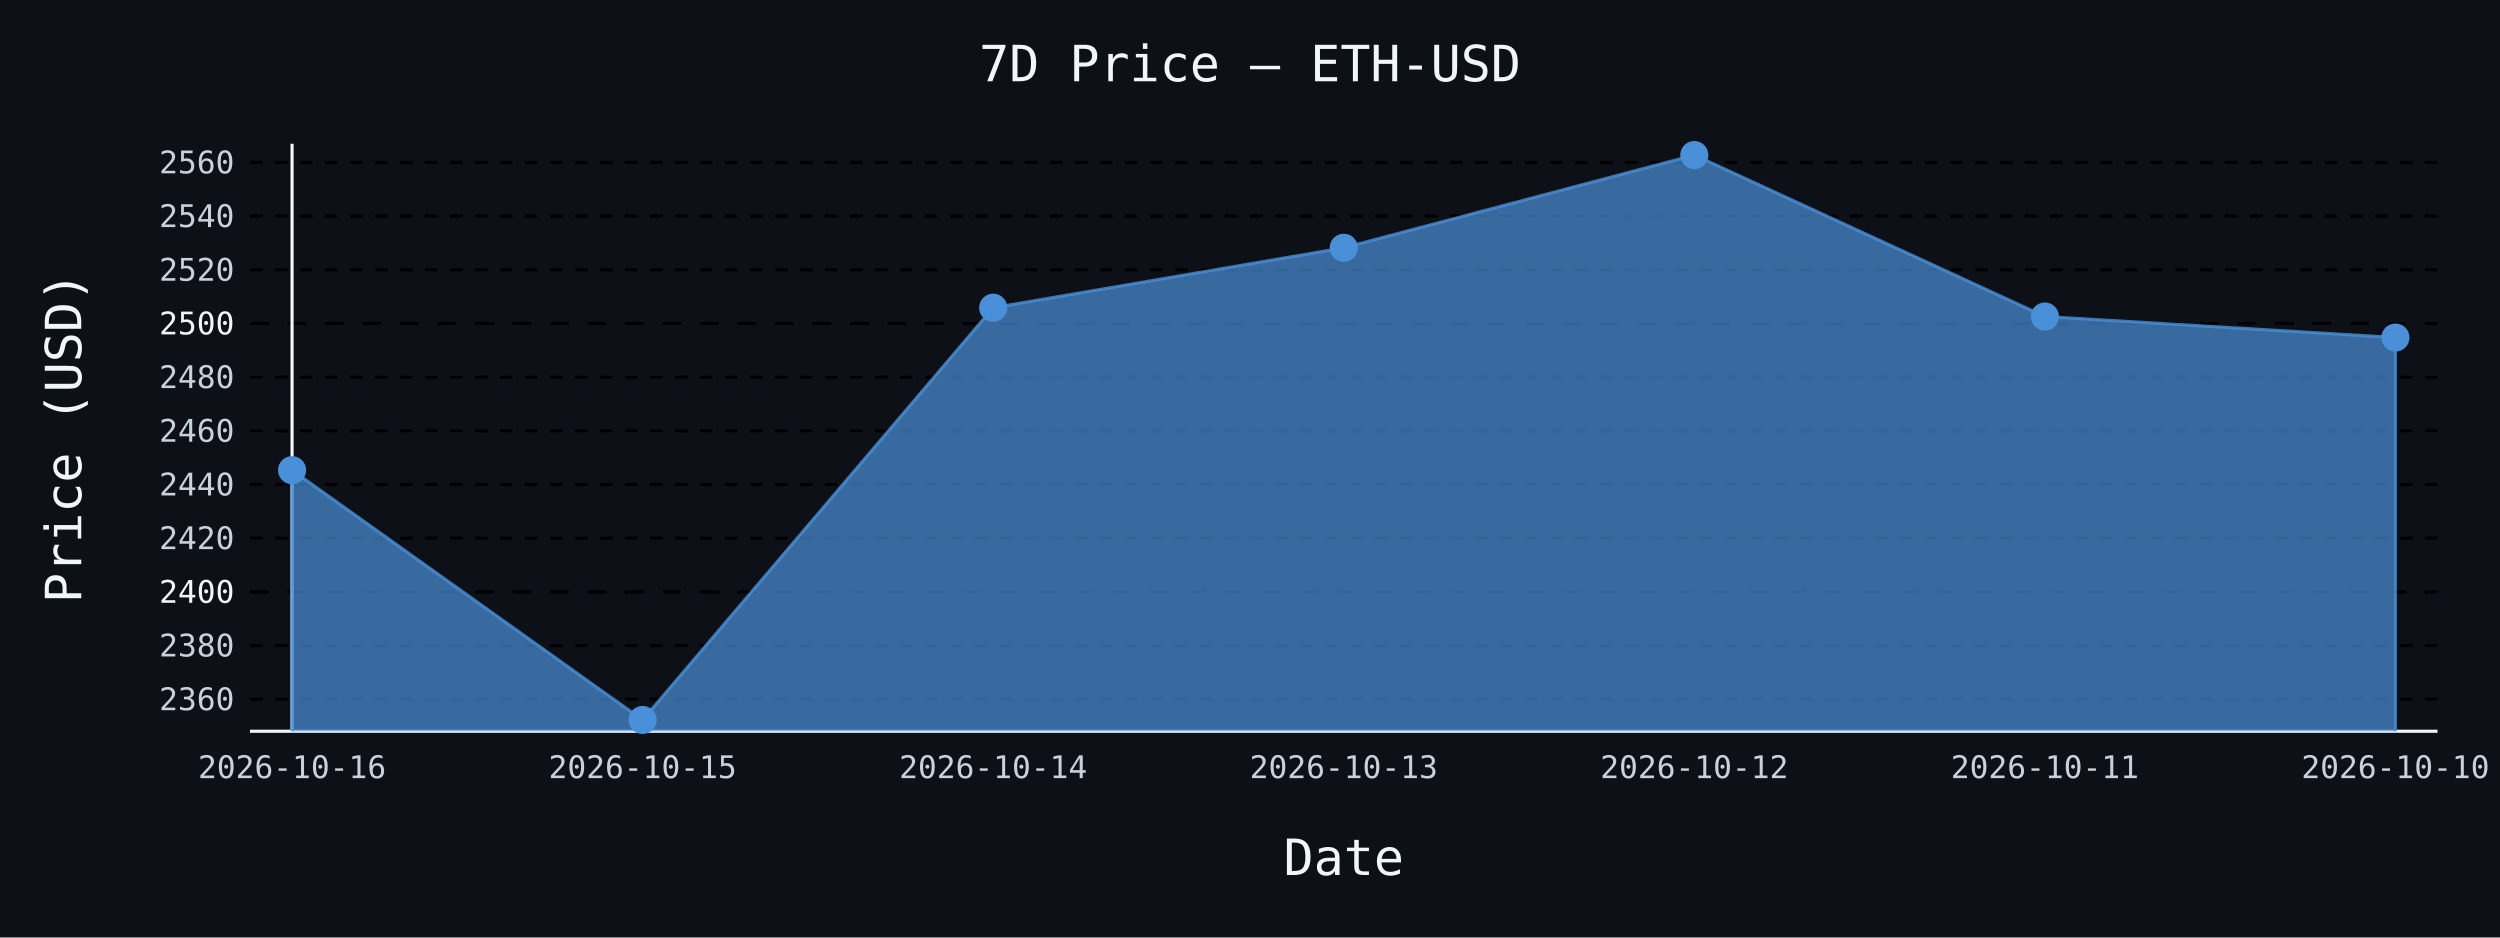
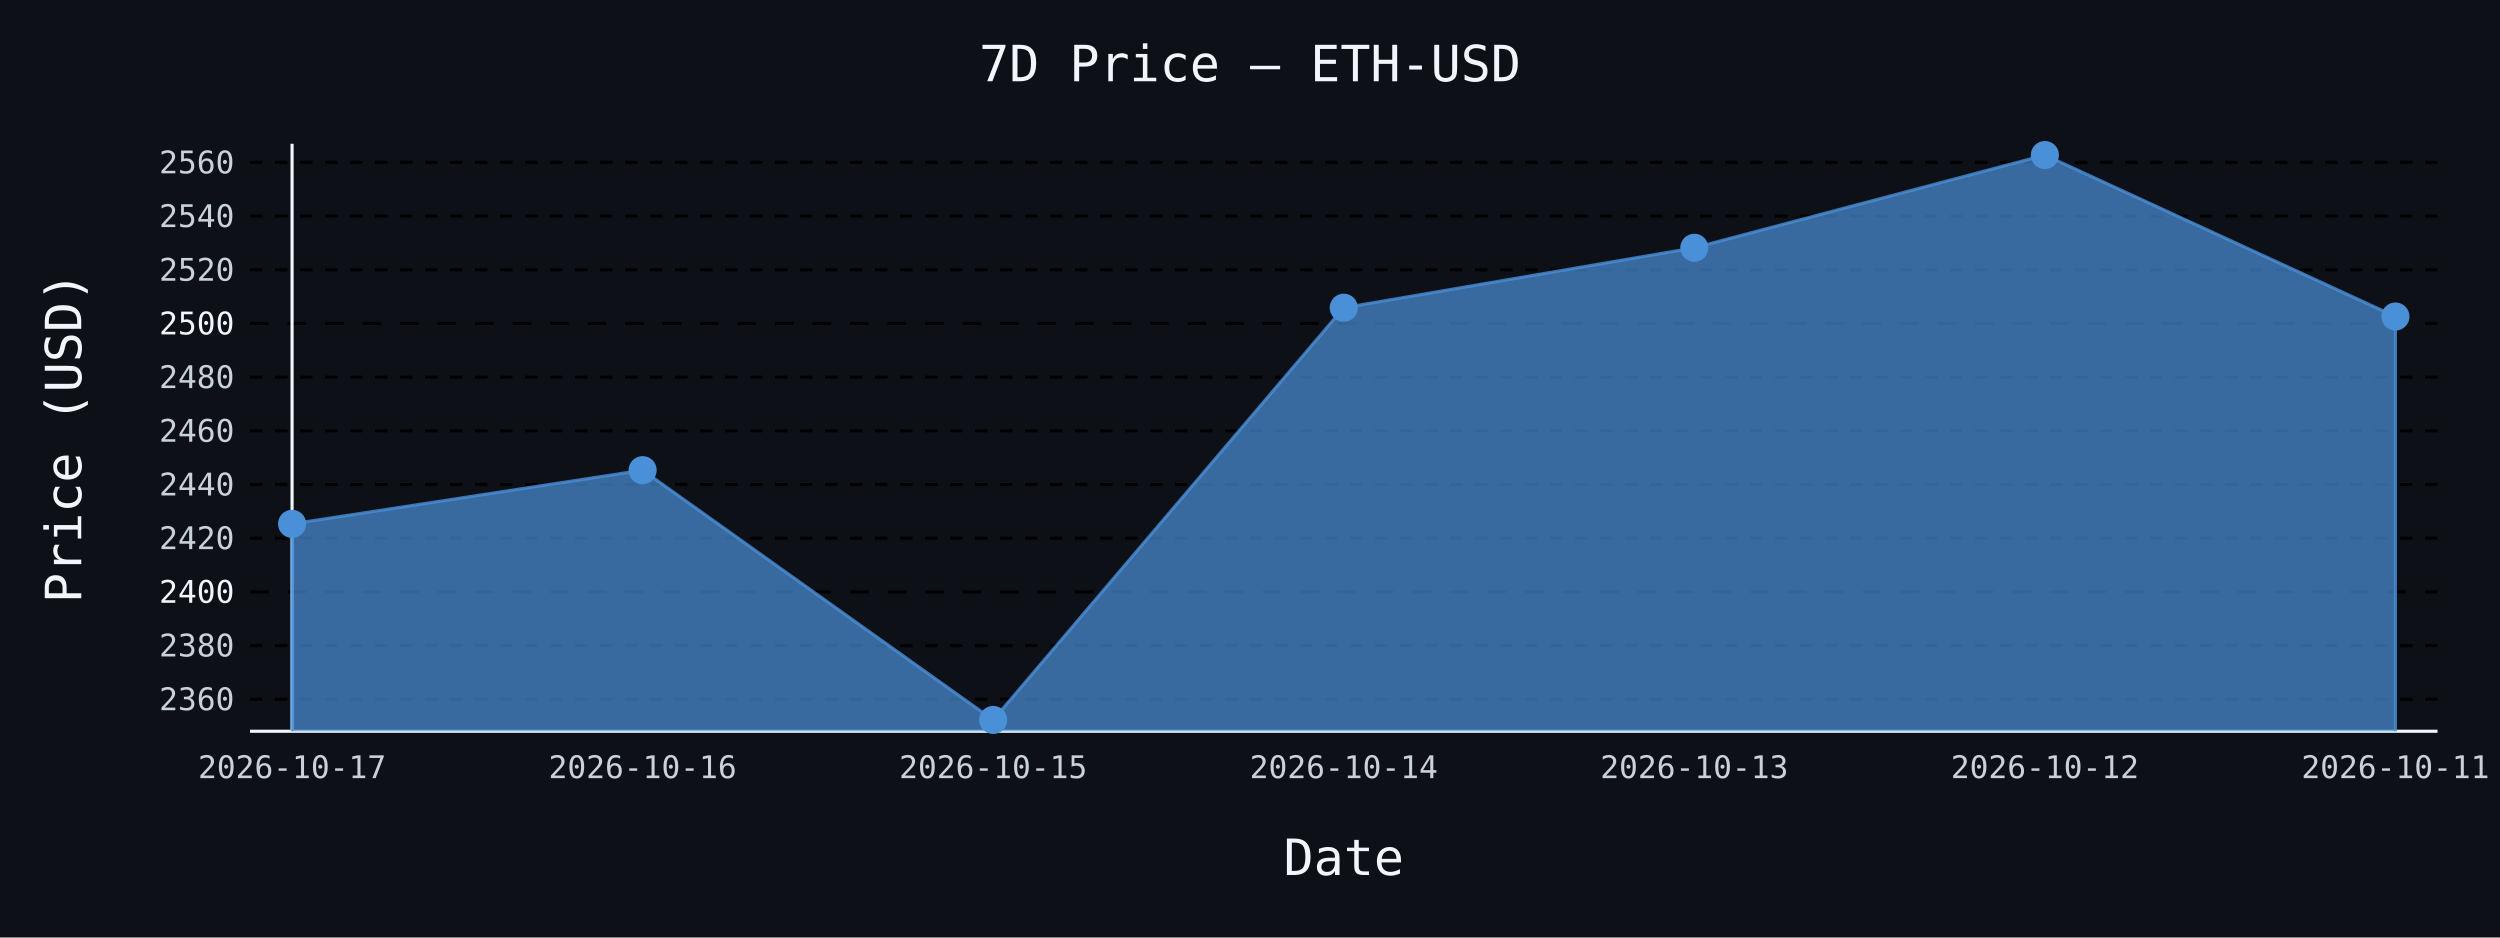
- <svg xmlns="http://www.w3.org/2000/svg" id="chart-c8724823-4eb8-4701-8a7e-bcf45b7bd8c8" class="pygal-chart" viewBox="0 0 800 300">
+ <svg xmlns="http://www.w3.org/2000/svg" id="chart-6c146a5d-b68c-4868-adaf-4f5b909d5c28" class="pygal-chart" viewBox="0 0 800 300">
  <defs>
-     <style type="text/css">#chart-c8724823-4eb8-4701-8a7e-bcf45b7bd8c8{-webkit-user-select:none;-webkit-font-smoothing:antialiased;font-family:monospace}#chart-c8724823-4eb8-4701-8a7e-bcf45b7bd8c8 .title{font-family:monospace;font-size:16px}#chart-c8724823-4eb8-4701-8a7e-bcf45b7bd8c8 .legends .legend text{font-family:monospace;font-size:14px}#chart-c8724823-4eb8-4701-8a7e-bcf45b7bd8c8 .axis text{font-family:monospace;font-size:10px}#chart-c8724823-4eb8-4701-8a7e-bcf45b7bd8c8 .axis text.major{font-family:monospace;font-size:10px}#chart-c8724823-4eb8-4701-8a7e-bcf45b7bd8c8 .text-overlay text.value{font-family:monospace;font-size:16px}#chart-c8724823-4eb8-4701-8a7e-bcf45b7bd8c8 .text-overlay text.label{font-family:monospace;font-size:10px}#chart-c8724823-4eb8-4701-8a7e-bcf45b7bd8c8 .tooltip{font-family:monospace;font-size:14px}#chart-c8724823-4eb8-4701-8a7e-bcf45b7bd8c8 text.no_data{font-family:monospace;font-size:64px}
- #chart-c8724823-4eb8-4701-8a7e-bcf45b7bd8c8{background-color:#0d1117}#chart-c8724823-4eb8-4701-8a7e-bcf45b7bd8c8 path,#chart-c8724823-4eb8-4701-8a7e-bcf45b7bd8c8 line,#chart-c8724823-4eb8-4701-8a7e-bcf45b7bd8c8 rect,#chart-c8724823-4eb8-4701-8a7e-bcf45b7bd8c8 circle{-webkit-transition:150ms;-moz-transition:150ms;transition:150ms}#chart-c8724823-4eb8-4701-8a7e-bcf45b7bd8c8 .graph &gt; .background{fill:#0d1117}#chart-c8724823-4eb8-4701-8a7e-bcf45b7bd8c8 .plot &gt; .background{fill:#0d1117}#chart-c8724823-4eb8-4701-8a7e-bcf45b7bd8c8 .graph{fill:#c9d1d9}#chart-c8724823-4eb8-4701-8a7e-bcf45b7bd8c8 text.no_data{fill:#f0f6fc}#chart-c8724823-4eb8-4701-8a7e-bcf45b7bd8c8 .title{fill:#f0f6fc}#chart-c8724823-4eb8-4701-8a7e-bcf45b7bd8c8 .legends .legend text{fill:#c9d1d9}#chart-c8724823-4eb8-4701-8a7e-bcf45b7bd8c8 .legends .legend:hover text{fill:#f0f6fc}#chart-c8724823-4eb8-4701-8a7e-bcf45b7bd8c8 .axis .line{stroke:#f0f6fc}#chart-c8724823-4eb8-4701-8a7e-bcf45b7bd8c8 .axis .guide.line{stroke:#8b949e}#chart-c8724823-4eb8-4701-8a7e-bcf45b7bd8c8 .axis .major.line{stroke:#c9d1d9}#chart-c8724823-4eb8-4701-8a7e-bcf45b7bd8c8 .axis text.major{fill:#f0f6fc}#chart-c8724823-4eb8-4701-8a7e-bcf45b7bd8c8 .axis.y .guides:hover .guide.line,#chart-c8724823-4eb8-4701-8a7e-bcf45b7bd8c8 .line-graph .axis.x .guides:hover .guide.line,#chart-c8724823-4eb8-4701-8a7e-bcf45b7bd8c8 .stackedline-graph .axis.x .guides:hover .guide.line,#chart-c8724823-4eb8-4701-8a7e-bcf45b7bd8c8 .xy-graph .axis.x .guides:hover .guide.line{stroke:#f0f6fc}#chart-c8724823-4eb8-4701-8a7e-bcf45b7bd8c8 .axis .guides:hover text{fill:#f0f6fc}#chart-c8724823-4eb8-4701-8a7e-bcf45b7bd8c8 .reactive{fill-opacity:.7;stroke-opacity:.8;stroke-width:1}#chart-c8724823-4eb8-4701-8a7e-bcf45b7bd8c8 .ci{stroke:#c9d1d9}#chart-c8724823-4eb8-4701-8a7e-bcf45b7bd8c8 .reactive.active,#chart-c8724823-4eb8-4701-8a7e-bcf45b7bd8c8 .active .reactive{fill-opacity:.8;stroke-opacity:.9;stroke-width:4}#chart-c8724823-4eb8-4701-8a7e-bcf45b7bd8c8 .ci .reactive.active{stroke-width:1.5}#chart-c8724823-4eb8-4701-8a7e-bcf45b7bd8c8 .series text{fill:#f0f6fc}#chart-c8724823-4eb8-4701-8a7e-bcf45b7bd8c8 .tooltip rect{fill:#0d1117;stroke:#f0f6fc;-webkit-transition:opacity 150ms;-moz-transition:opacity 150ms;transition:opacity 150ms}#chart-c8724823-4eb8-4701-8a7e-bcf45b7bd8c8 .tooltip .label{fill:#c9d1d9}#chart-c8724823-4eb8-4701-8a7e-bcf45b7bd8c8 .tooltip .label{fill:#c9d1d9}#chart-c8724823-4eb8-4701-8a7e-bcf45b7bd8c8 .tooltip .legend{font-size:.8em;fill:#8b949e}#chart-c8724823-4eb8-4701-8a7e-bcf45b7bd8c8 .tooltip .x_label{font-size:.6em;fill:#f0f6fc}#chart-c8724823-4eb8-4701-8a7e-bcf45b7bd8c8 .tooltip .xlink{font-size:.5em;text-decoration:underline}#chart-c8724823-4eb8-4701-8a7e-bcf45b7bd8c8 .tooltip .value{font-size:1.5em}#chart-c8724823-4eb8-4701-8a7e-bcf45b7bd8c8 .bound{font-size:.5em}#chart-c8724823-4eb8-4701-8a7e-bcf45b7bd8c8 .max-value{font-size:.75em;fill:#8b949e}#chart-c8724823-4eb8-4701-8a7e-bcf45b7bd8c8 .map-element{fill:#0d1117;stroke:#8b949e !important}#chart-c8724823-4eb8-4701-8a7e-bcf45b7bd8c8 .map-element .reactive{fill-opacity:inherit;stroke-opacity:inherit}#chart-c8724823-4eb8-4701-8a7e-bcf45b7bd8c8 .color-0,#chart-c8724823-4eb8-4701-8a7e-bcf45b7bd8c8 .color-0 a:visited{stroke:#4a90d9;fill:#4a90d9}#chart-c8724823-4eb8-4701-8a7e-bcf45b7bd8c8 .text-overlay .color-0 text{fill:black}
- #chart-c8724823-4eb8-4701-8a7e-bcf45b7bd8c8 text.no_data{text-anchor:middle}#chart-c8724823-4eb8-4701-8a7e-bcf45b7bd8c8 .guide.line{fill:none}#chart-c8724823-4eb8-4701-8a7e-bcf45b7bd8c8 .centered{text-anchor:middle}#chart-c8724823-4eb8-4701-8a7e-bcf45b7bd8c8 .title{text-anchor:middle}#chart-c8724823-4eb8-4701-8a7e-bcf45b7bd8c8 .legends .legend text{fill-opacity:1}#chart-c8724823-4eb8-4701-8a7e-bcf45b7bd8c8 .axis.x text{text-anchor:middle}#chart-c8724823-4eb8-4701-8a7e-bcf45b7bd8c8 .axis.x:not(.web) text[transform]{text-anchor:start}#chart-c8724823-4eb8-4701-8a7e-bcf45b7bd8c8 .axis.x:not(.web) text[transform].backwards{text-anchor:end}#chart-c8724823-4eb8-4701-8a7e-bcf45b7bd8c8 .axis.y text{text-anchor:end}#chart-c8724823-4eb8-4701-8a7e-bcf45b7bd8c8 .axis.y text[transform].backwards{text-anchor:start}#chart-c8724823-4eb8-4701-8a7e-bcf45b7bd8c8 .axis.y2 text{text-anchor:start}#chart-c8724823-4eb8-4701-8a7e-bcf45b7bd8c8 .axis.y2 text[transform].backwards{text-anchor:end}#chart-c8724823-4eb8-4701-8a7e-bcf45b7bd8c8 .axis .guide.line{stroke-dasharray:4,4;stroke:black}#chart-c8724823-4eb8-4701-8a7e-bcf45b7bd8c8 .axis .major.guide.line{stroke-dasharray:6,6;stroke:black}#chart-c8724823-4eb8-4701-8a7e-bcf45b7bd8c8 .horizontal .axis.y .guide.line,#chart-c8724823-4eb8-4701-8a7e-bcf45b7bd8c8 .horizontal .axis.y2 .guide.line,#chart-c8724823-4eb8-4701-8a7e-bcf45b7bd8c8 .vertical .axis.x .guide.line{opacity:0}#chart-c8724823-4eb8-4701-8a7e-bcf45b7bd8c8 .horizontal .axis.always_show .guide.line,#chart-c8724823-4eb8-4701-8a7e-bcf45b7bd8c8 .vertical .axis.always_show .guide.line{opacity:1 !important}#chart-c8724823-4eb8-4701-8a7e-bcf45b7bd8c8 .axis.y .guides:hover .guide.line,#chart-c8724823-4eb8-4701-8a7e-bcf45b7bd8c8 .axis.y2 .guides:hover .guide.line,#chart-c8724823-4eb8-4701-8a7e-bcf45b7bd8c8 .axis.x .guides:hover .guide.line{opacity:1}#chart-c8724823-4eb8-4701-8a7e-bcf45b7bd8c8 .axis .guides:hover text{opacity:1}#chart-c8724823-4eb8-4701-8a7e-bcf45b7bd8c8 .nofill{fill:none}#chart-c8724823-4eb8-4701-8a7e-bcf45b7bd8c8 .subtle-fill{fill-opacity:.2}#chart-c8724823-4eb8-4701-8a7e-bcf45b7bd8c8 .dot{stroke-width:1px;fill-opacity:1;stroke-opacity:1}#chart-c8724823-4eb8-4701-8a7e-bcf45b7bd8c8 .dot.active{stroke-width:5px}#chart-c8724823-4eb8-4701-8a7e-bcf45b7bd8c8 .dot.negative{fill:transparent}#chart-c8724823-4eb8-4701-8a7e-bcf45b7bd8c8 text,#chart-c8724823-4eb8-4701-8a7e-bcf45b7bd8c8 tspan{stroke:none !important}#chart-c8724823-4eb8-4701-8a7e-bcf45b7bd8c8 .series text.active{opacity:1}#chart-c8724823-4eb8-4701-8a7e-bcf45b7bd8c8 .tooltip rect{fill-opacity:.95;stroke-width:.5}#chart-c8724823-4eb8-4701-8a7e-bcf45b7bd8c8 .tooltip text{fill-opacity:1}#chart-c8724823-4eb8-4701-8a7e-bcf45b7bd8c8 .showable{visibility:hidden}#chart-c8724823-4eb8-4701-8a7e-bcf45b7bd8c8 .showable.shown{visibility:visible}#chart-c8724823-4eb8-4701-8a7e-bcf45b7bd8c8 .gauge-background{fill:rgba(229,229,229,1);stroke:none}#chart-c8724823-4eb8-4701-8a7e-bcf45b7bd8c8 .bg-lines{stroke:#0d1117;stroke-width:2px}</style>
+     <style type="text/css">#chart-6c146a5d-b68c-4868-adaf-4f5b909d5c28{-webkit-user-select:none;-webkit-font-smoothing:antialiased;font-family:monospace}#chart-6c146a5d-b68c-4868-adaf-4f5b909d5c28 .title{font-family:monospace;font-size:16px}#chart-6c146a5d-b68c-4868-adaf-4f5b909d5c28 .legends .legend text{font-family:monospace;font-size:14px}#chart-6c146a5d-b68c-4868-adaf-4f5b909d5c28 .axis text{font-family:monospace;font-size:10px}#chart-6c146a5d-b68c-4868-adaf-4f5b909d5c28 .axis text.major{font-family:monospace;font-size:10px}#chart-6c146a5d-b68c-4868-adaf-4f5b909d5c28 .text-overlay text.value{font-family:monospace;font-size:16px}#chart-6c146a5d-b68c-4868-adaf-4f5b909d5c28 .text-overlay text.label{font-family:monospace;font-size:10px}#chart-6c146a5d-b68c-4868-adaf-4f5b909d5c28 .tooltip{font-family:monospace;font-size:14px}#chart-6c146a5d-b68c-4868-adaf-4f5b909d5c28 text.no_data{font-family:monospace;font-size:64px}
+ #chart-6c146a5d-b68c-4868-adaf-4f5b909d5c28{background-color:#0d1117}#chart-6c146a5d-b68c-4868-adaf-4f5b909d5c28 path,#chart-6c146a5d-b68c-4868-adaf-4f5b909d5c28 line,#chart-6c146a5d-b68c-4868-adaf-4f5b909d5c28 rect,#chart-6c146a5d-b68c-4868-adaf-4f5b909d5c28 circle{-webkit-transition:150ms;-moz-transition:150ms;transition:150ms}#chart-6c146a5d-b68c-4868-adaf-4f5b909d5c28 .graph &gt; .background{fill:#0d1117}#chart-6c146a5d-b68c-4868-adaf-4f5b909d5c28 .plot &gt; .background{fill:#0d1117}#chart-6c146a5d-b68c-4868-adaf-4f5b909d5c28 .graph{fill:#c9d1d9}#chart-6c146a5d-b68c-4868-adaf-4f5b909d5c28 text.no_data{fill:#f0f6fc}#chart-6c146a5d-b68c-4868-adaf-4f5b909d5c28 .title{fill:#f0f6fc}#chart-6c146a5d-b68c-4868-adaf-4f5b909d5c28 .legends .legend text{fill:#c9d1d9}#chart-6c146a5d-b68c-4868-adaf-4f5b909d5c28 .legends .legend:hover text{fill:#f0f6fc}#chart-6c146a5d-b68c-4868-adaf-4f5b909d5c28 .axis .line{stroke:#f0f6fc}#chart-6c146a5d-b68c-4868-adaf-4f5b909d5c28 .axis .guide.line{stroke:#8b949e}#chart-6c146a5d-b68c-4868-adaf-4f5b909d5c28 .axis .major.line{stroke:#c9d1d9}#chart-6c146a5d-b68c-4868-adaf-4f5b909d5c28 .axis text.major{fill:#f0f6fc}#chart-6c146a5d-b68c-4868-adaf-4f5b909d5c28 .axis.y .guides:hover .guide.line,#chart-6c146a5d-b68c-4868-adaf-4f5b909d5c28 .line-graph .axis.x .guides:hover .guide.line,#chart-6c146a5d-b68c-4868-adaf-4f5b909d5c28 .stackedline-graph .axis.x .guides:hover .guide.line,#chart-6c146a5d-b68c-4868-adaf-4f5b909d5c28 .xy-graph .axis.x .guides:hover .guide.line{stroke:#f0f6fc}#chart-6c146a5d-b68c-4868-adaf-4f5b909d5c28 .axis .guides:hover text{fill:#f0f6fc}#chart-6c146a5d-b68c-4868-adaf-4f5b909d5c28 .reactive{fill-opacity:.7;stroke-opacity:.8;stroke-width:1}#chart-6c146a5d-b68c-4868-adaf-4f5b909d5c28 .ci{stroke:#c9d1d9}#chart-6c146a5d-b68c-4868-adaf-4f5b909d5c28 .reactive.active,#chart-6c146a5d-b68c-4868-adaf-4f5b909d5c28 .active .reactive{fill-opacity:.8;stroke-opacity:.9;stroke-width:4}#chart-6c146a5d-b68c-4868-adaf-4f5b909d5c28 .ci .reactive.active{stroke-width:1.5}#chart-6c146a5d-b68c-4868-adaf-4f5b909d5c28 .series text{fill:#f0f6fc}#chart-6c146a5d-b68c-4868-adaf-4f5b909d5c28 .tooltip rect{fill:#0d1117;stroke:#f0f6fc;-webkit-transition:opacity 150ms;-moz-transition:opacity 150ms;transition:opacity 150ms}#chart-6c146a5d-b68c-4868-adaf-4f5b909d5c28 .tooltip .label{fill:#c9d1d9}#chart-6c146a5d-b68c-4868-adaf-4f5b909d5c28 .tooltip .label{fill:#c9d1d9}#chart-6c146a5d-b68c-4868-adaf-4f5b909d5c28 .tooltip .legend{font-size:.8em;fill:#8b949e}#chart-6c146a5d-b68c-4868-adaf-4f5b909d5c28 .tooltip .x_label{font-size:.6em;fill:#f0f6fc}#chart-6c146a5d-b68c-4868-adaf-4f5b909d5c28 .tooltip .xlink{font-size:.5em;text-decoration:underline}#chart-6c146a5d-b68c-4868-adaf-4f5b909d5c28 .tooltip .value{font-size:1.5em}#chart-6c146a5d-b68c-4868-adaf-4f5b909d5c28 .bound{font-size:.5em}#chart-6c146a5d-b68c-4868-adaf-4f5b909d5c28 .max-value{font-size:.75em;fill:#8b949e}#chart-6c146a5d-b68c-4868-adaf-4f5b909d5c28 .map-element{fill:#0d1117;stroke:#8b949e !important}#chart-6c146a5d-b68c-4868-adaf-4f5b909d5c28 .map-element .reactive{fill-opacity:inherit;stroke-opacity:inherit}#chart-6c146a5d-b68c-4868-adaf-4f5b909d5c28 .color-0,#chart-6c146a5d-b68c-4868-adaf-4f5b909d5c28 .color-0 a:visited{stroke:#4a90d9;fill:#4a90d9}#chart-6c146a5d-b68c-4868-adaf-4f5b909d5c28 .text-overlay .color-0 text{fill:black}
+ #chart-6c146a5d-b68c-4868-adaf-4f5b909d5c28 text.no_data{text-anchor:middle}#chart-6c146a5d-b68c-4868-adaf-4f5b909d5c28 .guide.line{fill:none}#chart-6c146a5d-b68c-4868-adaf-4f5b909d5c28 .centered{text-anchor:middle}#chart-6c146a5d-b68c-4868-adaf-4f5b909d5c28 .title{text-anchor:middle}#chart-6c146a5d-b68c-4868-adaf-4f5b909d5c28 .legends .legend text{fill-opacity:1}#chart-6c146a5d-b68c-4868-adaf-4f5b909d5c28 .axis.x text{text-anchor:middle}#chart-6c146a5d-b68c-4868-adaf-4f5b909d5c28 .axis.x:not(.web) text[transform]{text-anchor:start}#chart-6c146a5d-b68c-4868-adaf-4f5b909d5c28 .axis.x:not(.web) text[transform].backwards{text-anchor:end}#chart-6c146a5d-b68c-4868-adaf-4f5b909d5c28 .axis.y text{text-anchor:end}#chart-6c146a5d-b68c-4868-adaf-4f5b909d5c28 .axis.y text[transform].backwards{text-anchor:start}#chart-6c146a5d-b68c-4868-adaf-4f5b909d5c28 .axis.y2 text{text-anchor:start}#chart-6c146a5d-b68c-4868-adaf-4f5b909d5c28 .axis.y2 text[transform].backwards{text-anchor:end}#chart-6c146a5d-b68c-4868-adaf-4f5b909d5c28 .axis .guide.line{stroke-dasharray:4,4;stroke:black}#chart-6c146a5d-b68c-4868-adaf-4f5b909d5c28 .axis .major.guide.line{stroke-dasharray:6,6;stroke:black}#chart-6c146a5d-b68c-4868-adaf-4f5b909d5c28 .horizontal .axis.y .guide.line,#chart-6c146a5d-b68c-4868-adaf-4f5b909d5c28 .horizontal .axis.y2 .guide.line,#chart-6c146a5d-b68c-4868-adaf-4f5b909d5c28 .vertical .axis.x .guide.line{opacity:0}#chart-6c146a5d-b68c-4868-adaf-4f5b909d5c28 .horizontal .axis.always_show .guide.line,#chart-6c146a5d-b68c-4868-adaf-4f5b909d5c28 .vertical .axis.always_show .guide.line{opacity:1 !important}#chart-6c146a5d-b68c-4868-adaf-4f5b909d5c28 .axis.y .guides:hover .guide.line,#chart-6c146a5d-b68c-4868-adaf-4f5b909d5c28 .axis.y2 .guides:hover .guide.line,#chart-6c146a5d-b68c-4868-adaf-4f5b909d5c28 .axis.x .guides:hover .guide.line{opacity:1}#chart-6c146a5d-b68c-4868-adaf-4f5b909d5c28 .axis .guides:hover text{opacity:1}#chart-6c146a5d-b68c-4868-adaf-4f5b909d5c28 .nofill{fill:none}#chart-6c146a5d-b68c-4868-adaf-4f5b909d5c28 .subtle-fill{fill-opacity:.2}#chart-6c146a5d-b68c-4868-adaf-4f5b909d5c28 .dot{stroke-width:1px;fill-opacity:1;stroke-opacity:1}#chart-6c146a5d-b68c-4868-adaf-4f5b909d5c28 .dot.active{stroke-width:5px}#chart-6c146a5d-b68c-4868-adaf-4f5b909d5c28 .dot.negative{fill:transparent}#chart-6c146a5d-b68c-4868-adaf-4f5b909d5c28 text,#chart-6c146a5d-b68c-4868-adaf-4f5b909d5c28 tspan{stroke:none !important}#chart-6c146a5d-b68c-4868-adaf-4f5b909d5c28 .series text.active{opacity:1}#chart-6c146a5d-b68c-4868-adaf-4f5b909d5c28 .tooltip rect{fill-opacity:.95;stroke-width:.5}#chart-6c146a5d-b68c-4868-adaf-4f5b909d5c28 .tooltip text{fill-opacity:1}#chart-6c146a5d-b68c-4868-adaf-4f5b909d5c28 .showable{visibility:hidden}#chart-6c146a5d-b68c-4868-adaf-4f5b909d5c28 .showable.shown{visibility:visible}#chart-6c146a5d-b68c-4868-adaf-4f5b909d5c28 .gauge-background{fill:rgba(229,229,229,1);stroke:none}#chart-6c146a5d-b68c-4868-adaf-4f5b909d5c28 .bg-lines{stroke:#0d1117;stroke-width:2px}</style>
  </defs>
  <g class="graph line-graph vertical">
    <rect x="0" y="0" width="800" height="300" class="background" />
    <g transform="translate(80, 46)" class="plot">
      <rect x="0" y="0" width="700.0" height="188" class="background" />
      <g class="axis y always_show">
        <path d="M0 188 h700" class="line" />
        <g class="guides">
          <path d="M0 177.754 h700" class="guide line" />
          <text x="-5" y="181.254" class="">2360</text>
        </g>
        <g class="guides">
          <path d="M0 160.576 h700" class="guide line" />
          <text x="-5" y="164.076" class="">2380</text>
        </g>
        <g class="guides">
          <path d="M0 143.399 h700" class="major guide line" />
          <text x="-5" y="146.899" class="major">2400</text>
        </g>
        <g class="guides">
          <path d="M0 126.221 h700" class="guide line" />
          <text x="-5" y="129.721" class="">2420</text>
        </g>
        <g class="guides">
          <path d="M0 109.043 h700" class="guide line" />
          <text x="-5" y="112.543" class="">2440</text>
        </g>
        <g class="guides">
          <path d="M0 91.866 h700" class="guide line" />
          <text x="-5" y="95.366" class="">2460</text>
        </g>
        <g class="guides">
          <path d="M0 74.688 h700" class="guide line" />
          <text x="-5" y="78.188" class="">2480</text>
        </g>
        <g class="guides">
          <path d="M0 57.51 h700" class="major guide line" />
          <text x="-5" y="61.01" class="major">2500</text>
        </g>
        <g class="guides">
          <path d="M0 40.333 h700" class="guide line" />
          <text x="-5" y="43.833" class="">2520</text>
        </g>
        <g class="guides">
          <path d="M0 23.155 h700" class="guide line" />
          <text x="-5" y="26.655" class="">2540</text>
        </g>
        <g class="guides">
          <path d="M0 5.977 h700" class="guide line" />
          <text x="-5" y="9.477" class="">2560</text>
        </g>
      </g>
      <g class="axis x">
        <g class="guides">
          <path d="M13.462 0 v188" class="line" />
-           <text x="13.462" y="203.0" class="">2026-10-16</text>
+           <text x="13.462" y="203.0" class="">2026-10-17</text>
        </g>
        <g class="guides">
          <path d="M125.641 0 v188" class="guide line" />
-           <text x="125.641" y="203.0" class="">2026-10-15</text>
+           <text x="125.641" y="203.0" class="">2026-10-16</text>
        </g>
        <g class="guides">
          <path d="M237.821 0 v188" class="guide line" />
-           <text x="237.821" y="203.0" class="">2026-10-14</text>
+           <text x="237.821" y="203.0" class="">2026-10-15</text>
        </g>
        <g class="guides">
          <path d="M350 0 v188" class="guide line" />
-           <text x="350.0" y="203.0" class="">2026-10-13</text>
+           <text x="350.0" y="203.0" class="">2026-10-14</text>
        </g>
        <g class="guides">
          <path d="M462.179 0 v188" class="guide line" />
-           <text x="462.179" y="203.0" class="">2026-10-12</text>
+           <text x="462.179" y="203.0" class="">2026-10-13</text>
        </g>
        <g class="guides">
          <path d="M574.359 0 v188" class="guide line" />
-           <text x="574.359" y="203.0" class="">2026-10-11</text>
+           <text x="574.359" y="203.0" class="">2026-10-12</text>
        </g>
        <g class="guides">
          <path d="M686.538 0 v188" class="guide line" />
-           <text x="686.538" y="203.0" class="">2026-10-10</text>
+           <text x="686.538" y="203.0" class="">2026-10-11</text>
        </g>
      </g>
      <g class="series serie-0 color-0">
-         <path d="M13.462 188 L13.462 104.457 125.641 184.385 237.821 52.469 350 33.29 462.179 3.615 574.359 55.286 686.538 62.011 686.538 188" class="line reactive" />
+         <path d="M13.462 188 L13.462 121.626 125.641 104.457 237.821 184.385 350 52.469 462.179 33.29 574.359 3.615 686.538 55.286 686.538 188" class="line reactive" />
      </g>
    </g>
    <g class="titles">
      <text x="400.0" y="26" class="title plot_title">7D Price — ETH-USD</text>
      <text x="430.0" y="280" class="title">Date</text>
      <text x="0" y="166.0" class="title" transform="rotate(-90 0 140)">Price (USD)</text>
    </g>
    <g transform="translate(80, 46)" class="plot overlay">
      <g class="series serie-0 color-0">
        <g class="dots">
-           <circle cx="13.462" cy="104.457" r="4" class="dot reactive tooltip-trigger" />
+           <circle cx="13.462" cy="121.626" r="4" class="dot reactive tooltip-trigger" />
        </g>
        <g class="dots">
-           <circle cx="125.641" cy="184.385" r="4" class="dot reactive tooltip-trigger" />
+           <circle cx="125.641" cy="104.457" r="4" class="dot reactive tooltip-trigger" />
        </g>
        <g class="dots">
-           <circle cx="237.821" cy="52.469" r="4" class="dot reactive tooltip-trigger" />
+           <circle cx="237.821" cy="184.385" r="4" class="dot reactive tooltip-trigger" />
        </g>
        <g class="dots">
-           <circle cx="350.0" cy="33.29" r="4" class="dot reactive tooltip-trigger" />
+           <circle cx="350.0" cy="52.469" r="4" class="dot reactive tooltip-trigger" />
        </g>
        <g class="dots">
-           <circle cx="462.179" cy="3.615" r="4" class="dot reactive tooltip-trigger" />
+           <circle cx="462.179" cy="33.29" r="4" class="dot reactive tooltip-trigger" />
        </g>
        <g class="dots">
-           <circle cx="574.359" cy="55.286" r="4" class="dot reactive tooltip-trigger" />
+           <circle cx="574.359" cy="3.615" r="4" class="dot reactive tooltip-trigger" />
        </g>
        <g class="dots">
-           <circle cx="686.538" cy="62.011" r="4" class="dot reactive tooltip-trigger" />
+           <circle cx="686.538" cy="55.286" r="4" class="dot reactive tooltip-trigger" />
        </g>
      </g>
    </g>
    <g transform="translate(80, 46)" class="plot text-overlay">
      <g class="series serie-0 color-0" />
    </g>
    <g transform="translate(80, 46)" class="plot tooltip-overlay">
      <g transform="translate(0 0)" style="opacity: 0" class="tooltip">
        <rect rx="0" ry="0" width="0" height="0" class="tooltip-box" />
        <g class="text" />
      </g>
    </g>
  </g>
</svg>
